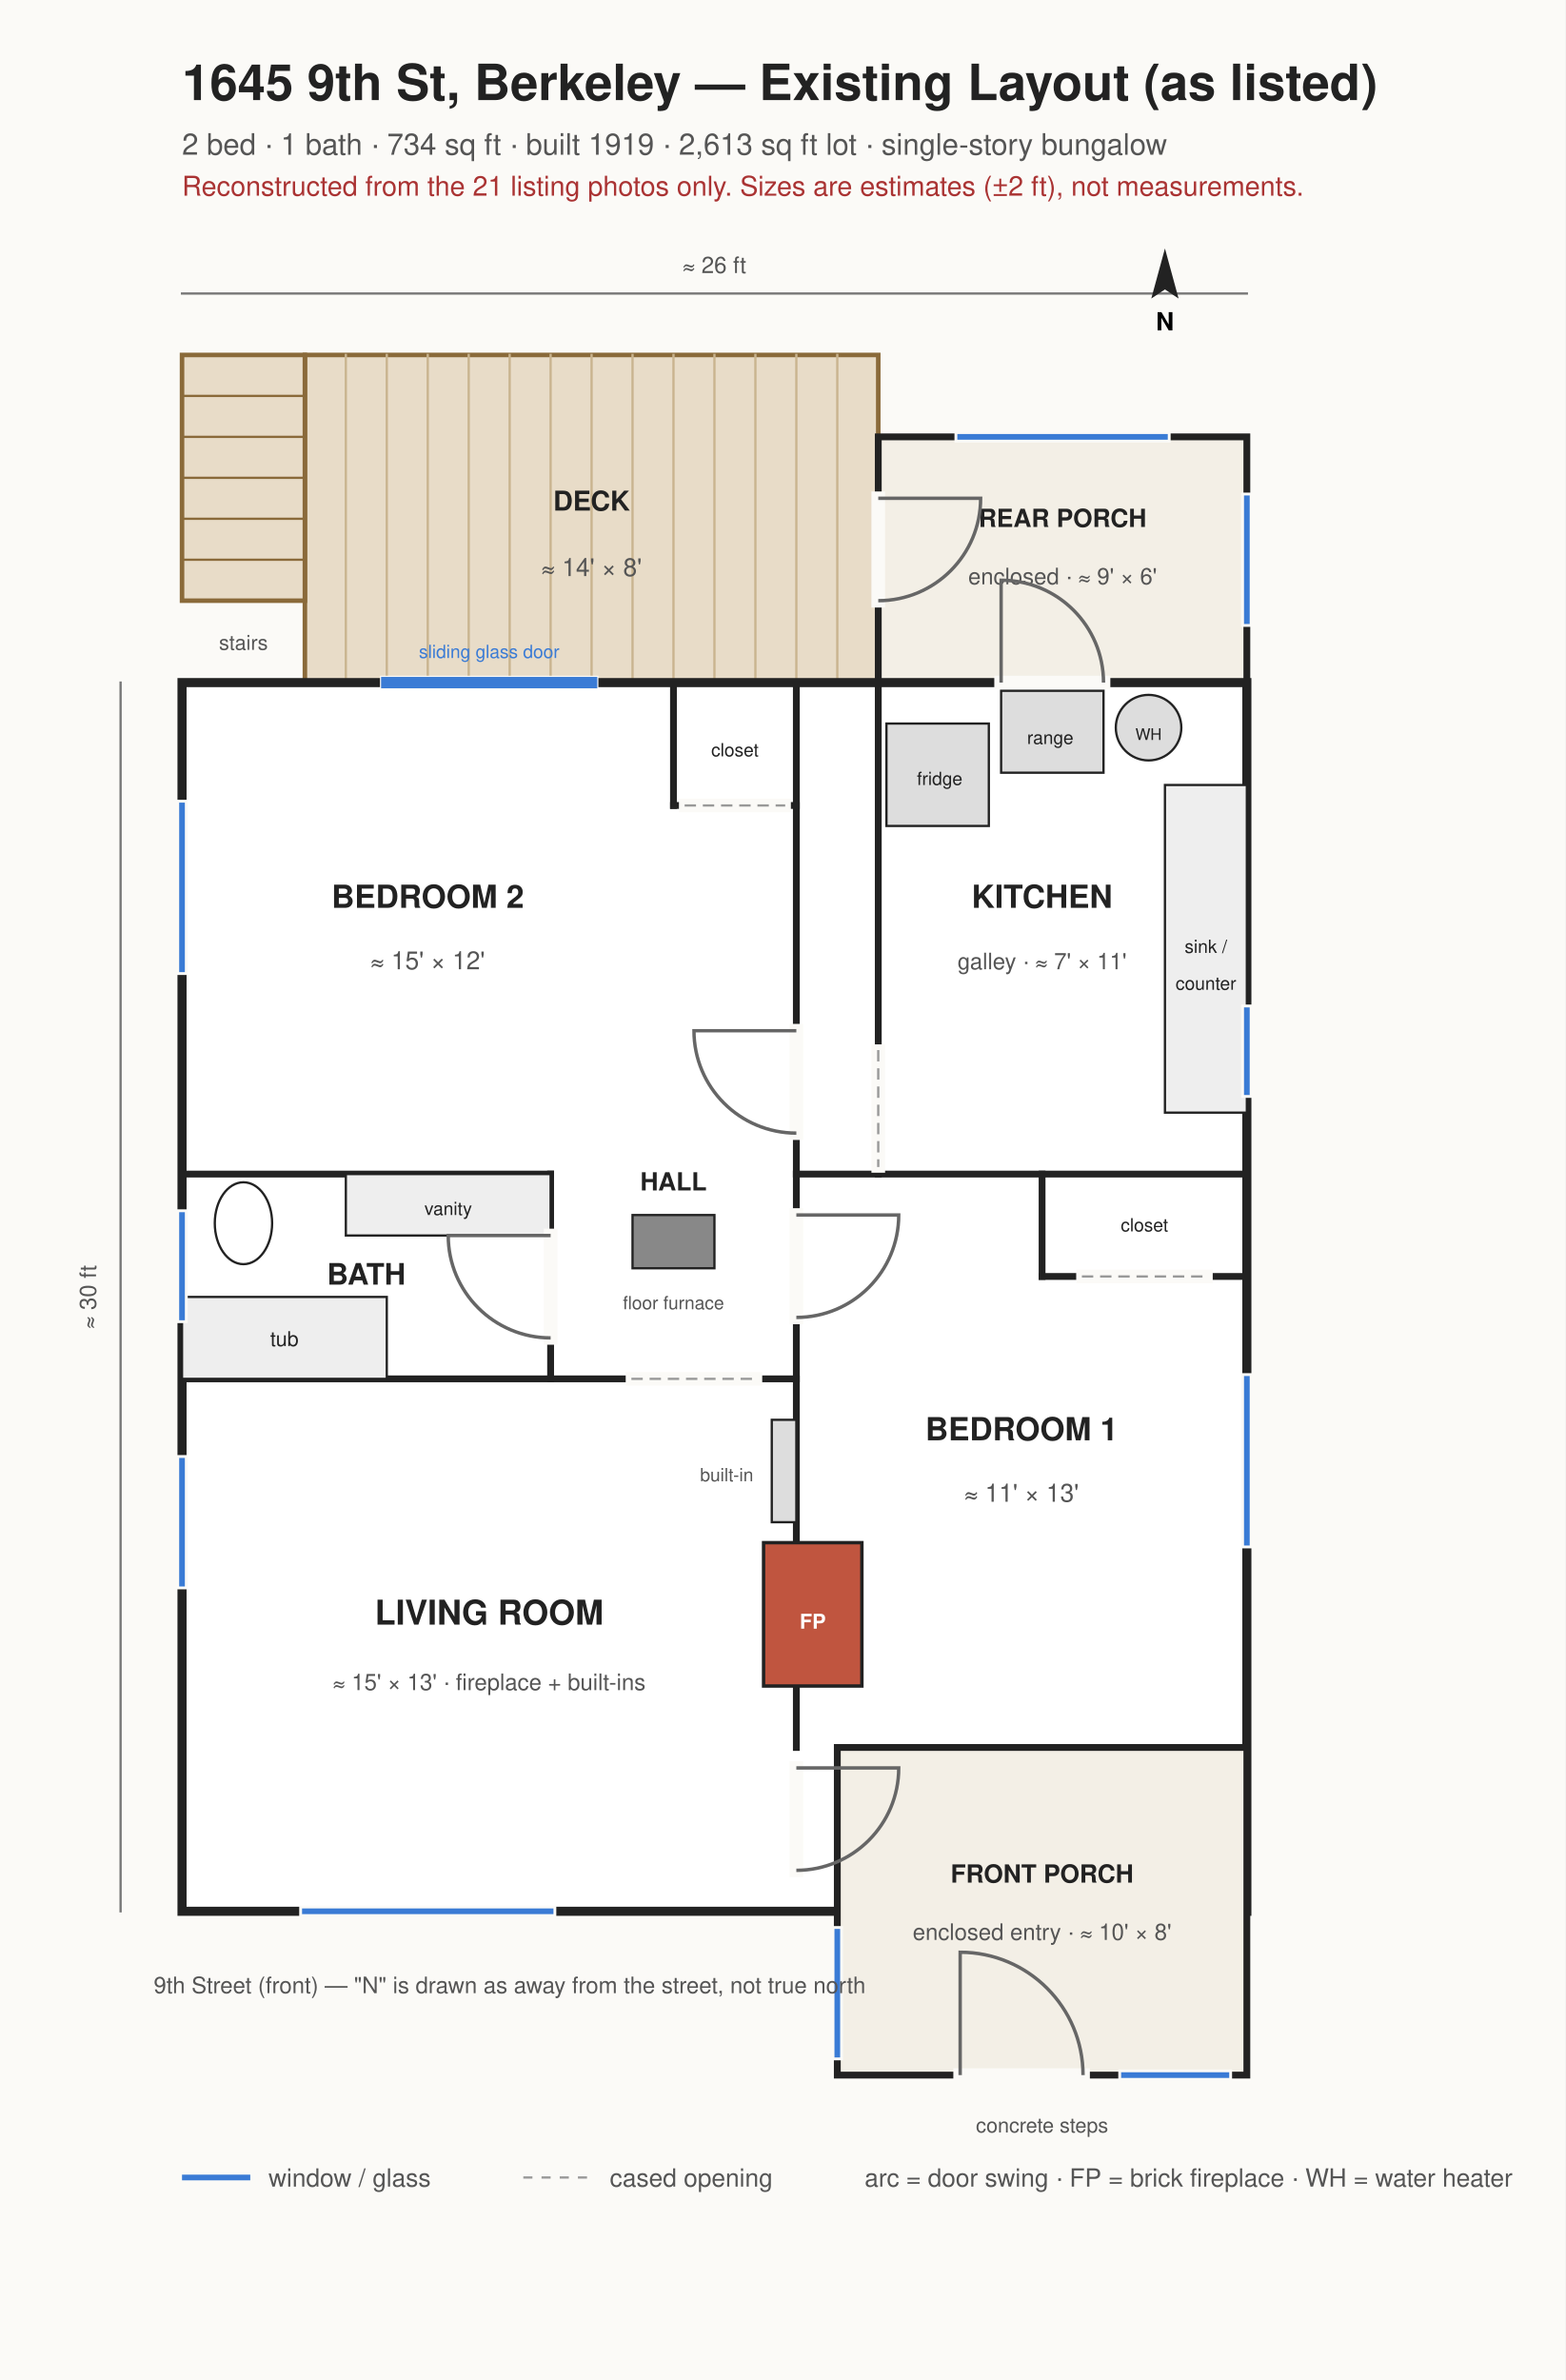
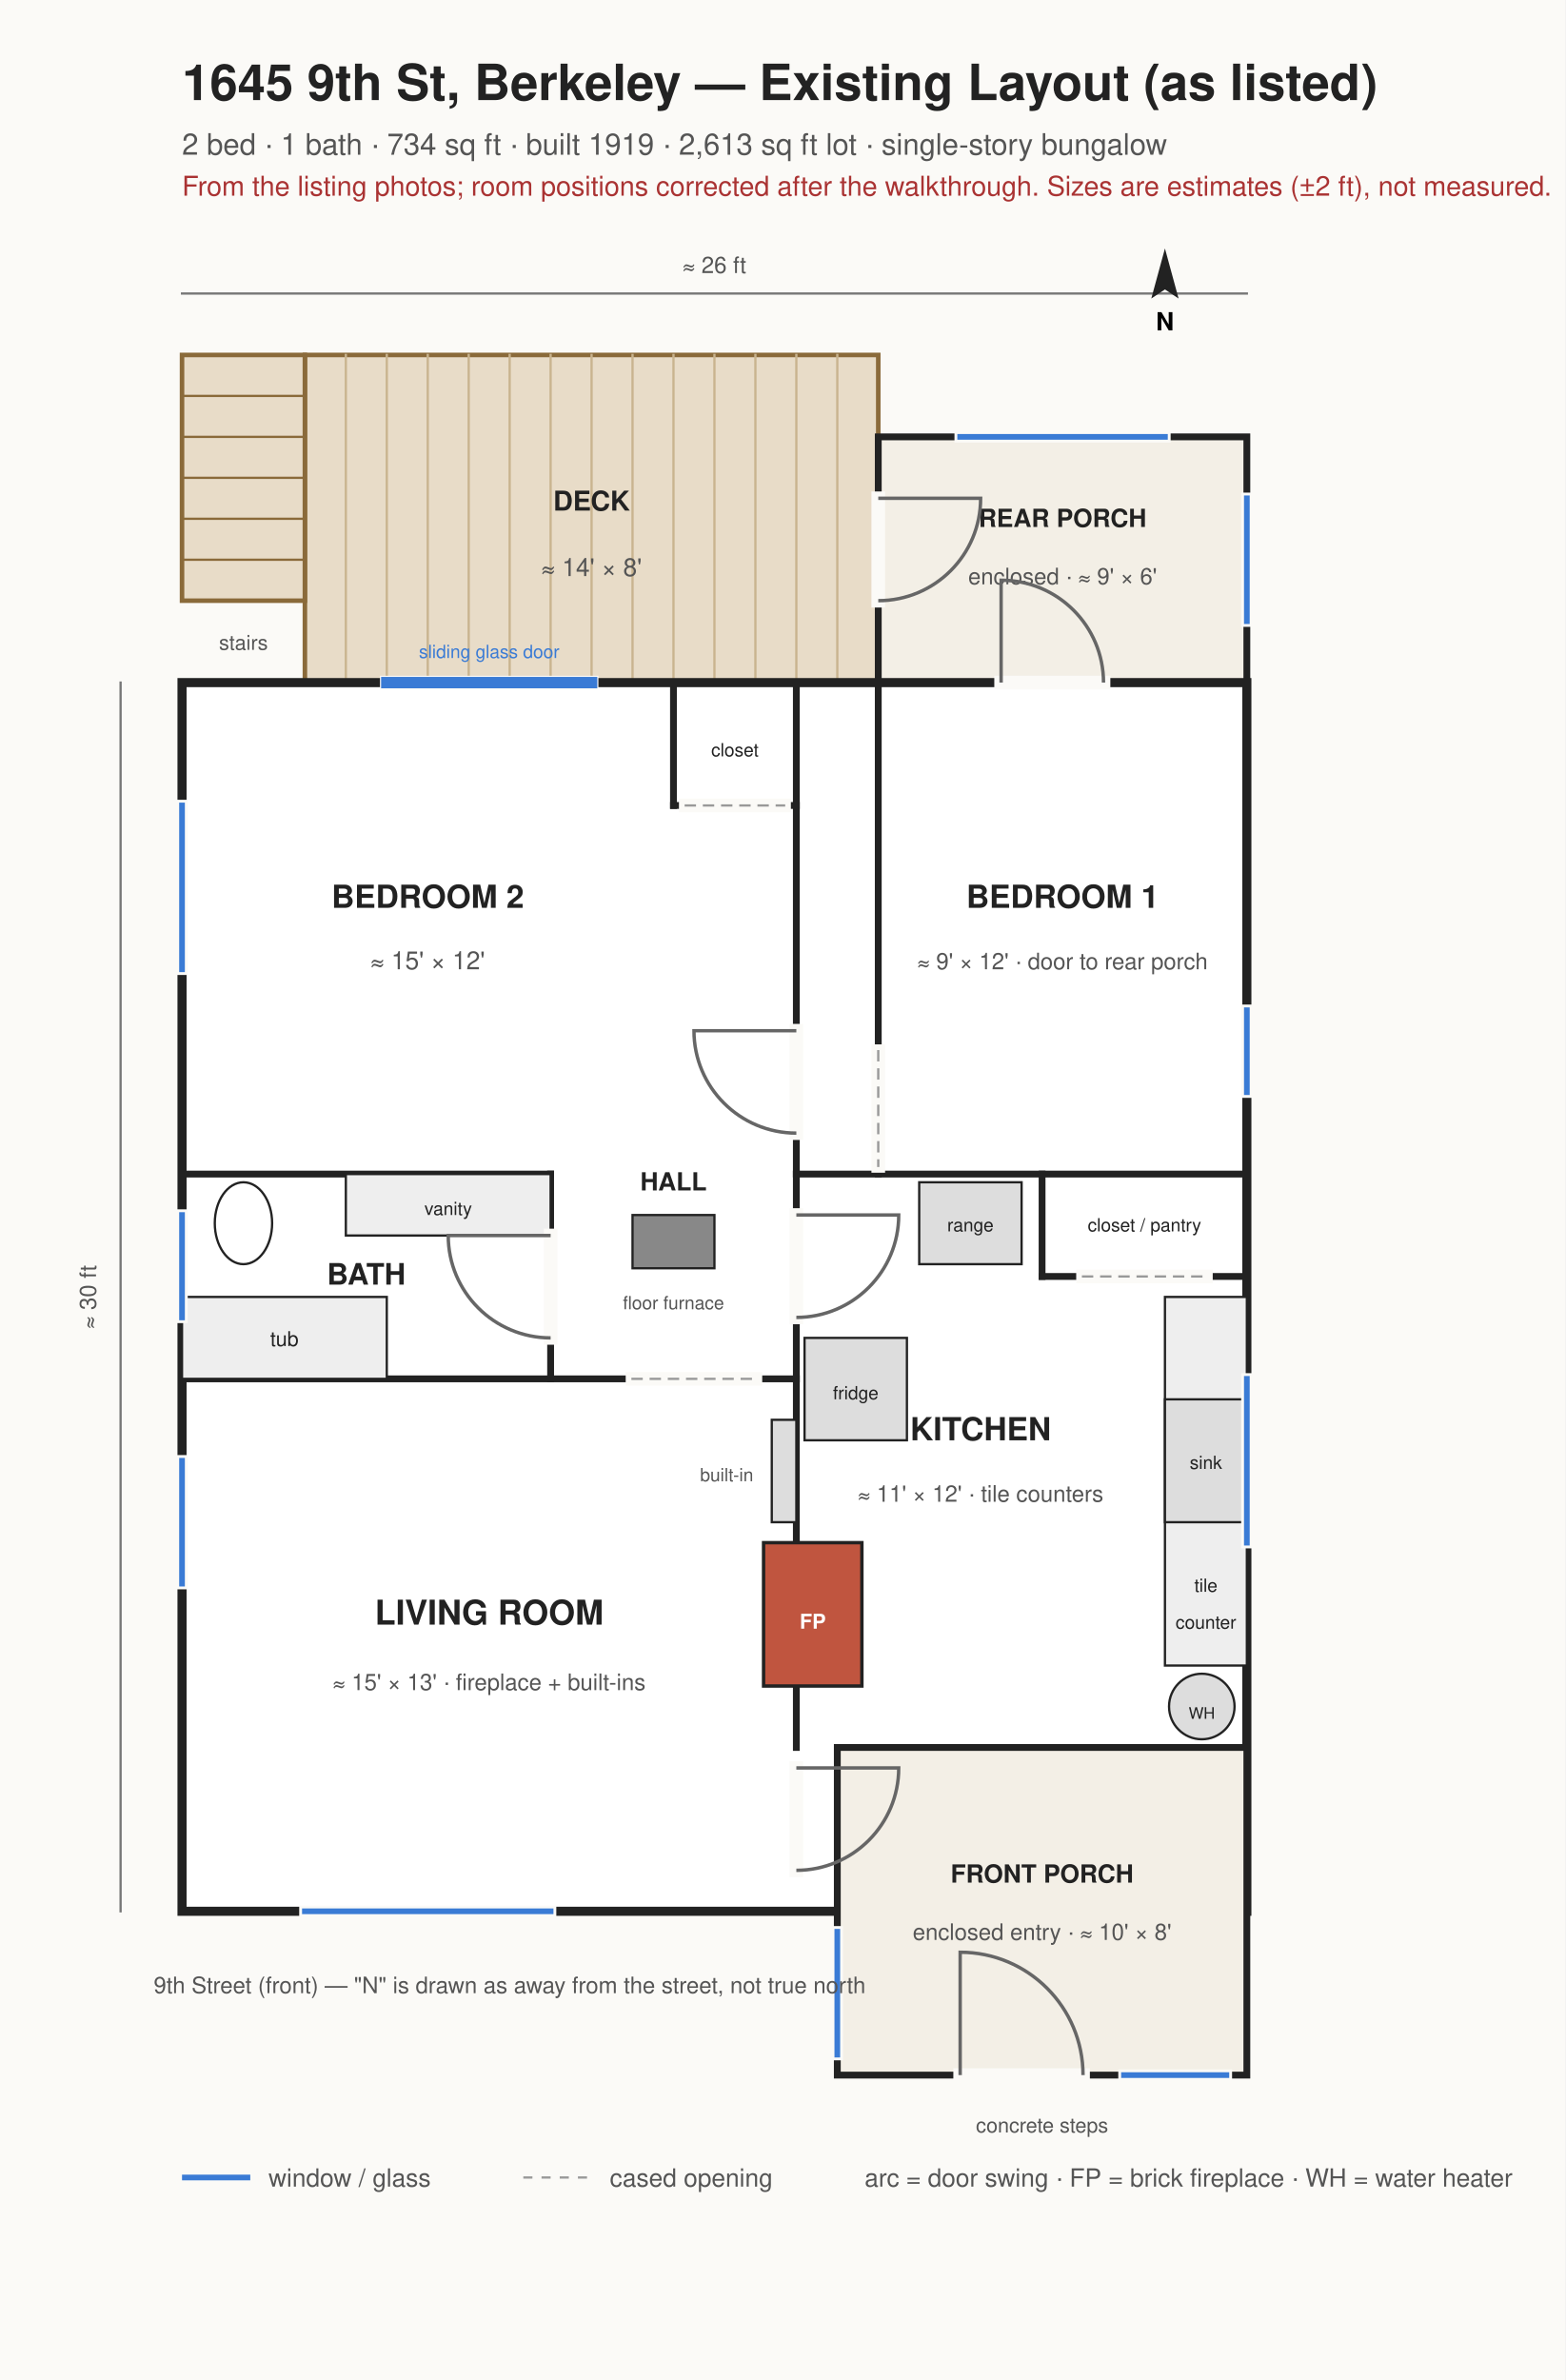
<svg xmlns="http://www.w3.org/2000/svg" width="688" height="1046" viewBox="0 0 688 1046" font-family="Helvetica, Arial, sans-serif">
  <rect width="688" height="1046" fill="#fbfaf7" />
  <text x="80" y="44" font-size="22" font-weight="bold" fill="#222">1645 9th St, Berkeley — Existing Layout (as listed)</text>
  <text x="80" y="68" font-size="13" fill="#555">2 bed · 1 bath · 734 sq ft · built 1919 · 2,613 sq ft lot · single-story bungalow</text>
-   <text x="80" y="86" font-size="12" fill="#a33">Reconstructed from the 21 listing photos only. Sizes are estimates (±2 ft), not measurements.</text>
+   <text x="80" y="86" font-size="12" fill="#a33">From the listing photos; room positions corrected after the walkthrough. Sizes are estimates (±2 ft), not measured.</text>
  <rect x="134" y="156" width="252" height="144" fill="#e8dcc8" stroke="#8a6a3a" stroke-width="2" />
  <line x1="152" y1="156" x2="152" y2="300" stroke="#c9b48f" stroke-width="1" stroke-linecap="square" />
  <line x1="170" y1="156" x2="170" y2="300" stroke="#c9b48f" stroke-width="1" stroke-linecap="square" />
  <line x1="188" y1="156" x2="188" y2="300" stroke="#c9b48f" stroke-width="1" stroke-linecap="square" />
  <line x1="206" y1="156" x2="206" y2="300" stroke="#c9b48f" stroke-width="1" stroke-linecap="square" />
  <line x1="224" y1="156" x2="224" y2="300" stroke="#c9b48f" stroke-width="1" stroke-linecap="square" />
  <line x1="242" y1="156" x2="242" y2="300" stroke="#c9b48f" stroke-width="1" stroke-linecap="square" />
  <line x1="260" y1="156" x2="260" y2="300" stroke="#c9b48f" stroke-width="1" stroke-linecap="square" />
  <line x1="278" y1="156" x2="278" y2="300" stroke="#c9b48f" stroke-width="1" stroke-linecap="square" />
  <line x1="296" y1="156" x2="296" y2="300" stroke="#c9b48f" stroke-width="1" stroke-linecap="square" />
  <line x1="314" y1="156" x2="314" y2="300" stroke="#c9b48f" stroke-width="1" stroke-linecap="square" />
  <line x1="332" y1="156" x2="332" y2="300" stroke="#c9b48f" stroke-width="1" stroke-linecap="square" />
  <line x1="350" y1="156" x2="350" y2="300" stroke="#c9b48f" stroke-width="1" stroke-linecap="square" />
  <line x1="368" y1="156" x2="368" y2="300" stroke="#c9b48f" stroke-width="1" stroke-linecap="square" />
  <text x="260" y="224.4" font-size="12" text-anchor="middle" fill="#222" font-weight="bold">DECK</text>
  <text x="260" y="253.2" font-size="11" text-anchor="middle" fill="#555" font-weight="normal">≈ 14' × 8'</text>
  <rect x="80" y="156" width="54" height="108" fill="#e8dcc8" stroke="#8a6a3a" stroke-width="2" />
  <line x1="80" y1="174" x2="134" y2="174" stroke="#8a6a3a" stroke-width="1" stroke-linecap="square" />
  <line x1="80" y1="192" x2="134" y2="192" stroke="#8a6a3a" stroke-width="1" stroke-linecap="square" />
  <line x1="80" y1="210" x2="134" y2="210" stroke="#8a6a3a" stroke-width="1" stroke-linecap="square" />
  <line x1="80" y1="228" x2="134" y2="228" stroke="#8a6a3a" stroke-width="1" stroke-linecap="square" />
  <line x1="80" y1="246" x2="134" y2="246" stroke="#8a6a3a" stroke-width="1" stroke-linecap="square" />
  <text x="107.0" y="285.6" font-size="9" text-anchor="middle" fill="#555" font-weight="normal">stairs</text>
  <rect x="386" y="192" width="162" height="108" fill="#f3efe6" stroke="#222" stroke-width="3" />
  <text x="467.0" y="231.6" font-size="11" text-anchor="middle" fill="#222" font-weight="bold">REAR PORCH</text>
  <text x="467.0" y="256.8" font-size="10" text-anchor="middle" fill="#555" font-weight="normal">enclosed · ≈ 9' × 6'</text>
  <line x1="422" y1="192" x2="512" y2="192" stroke="#fbfaf7" stroke-width="5" stroke-linecap="square" />
  <line x1="422" y1="192" x2="512" y2="192" stroke="#3a7bd5" stroke-width="2.5" stroke-linecap="square" />
  <line x1="386" y1="219.0" x2="386" y2="264.0" stroke="#fbfaf7" stroke-width="6" stroke-linecap="square" />
  <path d="M386,219.0 L431.0,219.0 A45.0,45.0 0 0 1 386,264.0" fill="none" stroke="#666" stroke-width="1.5" />
  <line x1="548" y1="219.0" x2="548" y2="273.0" stroke="#fbfaf7" stroke-width="5" stroke-linecap="square" />
  <line x1="548" y1="219.0" x2="548" y2="273.0" stroke="#3a7bd5" stroke-width="2.5" stroke-linecap="square" />
  <rect x="80" y="300" width="468" height="540" fill="#fff" stroke="#222" stroke-width="4" />
  <rect x="368" y="768" width="180" height="144" fill="#f3efe6" stroke="#222" stroke-width="3" />
  <text x="458" y="827.4" font-size="11" text-anchor="middle" fill="#222" font-weight="bold">FRONT PORCH</text>
  <text x="458" y="852.6" font-size="10" text-anchor="middle" fill="#555" font-weight="normal">enclosed entry · ≈ 10' × 8'</text>
  <line x1="422" y1="912" x2="476" y2="912" stroke="#fbfaf7" stroke-width="6" stroke-linecap="square" />
  <path d="M422,912 L422,858 A54,54 0 0 1 476,912" fill="none" stroke="#666" stroke-width="1.5" />
  <line x1="368" y1="849.0" x2="368" y2="903.0" stroke="#fbfaf7" stroke-width="5" stroke-linecap="square" />
  <line x1="368" y1="849.0" x2="368" y2="903.0" stroke="#3a7bd5" stroke-width="2.5" stroke-linecap="square" />
  <line x1="494" y1="912" x2="539.0" y2="912" stroke="#fbfaf7" stroke-width="5" stroke-linecap="square" />
  <line x1="494" y1="912" x2="539.0" y2="912" stroke="#3a7bd5" stroke-width="2.5" stroke-linecap="square" />
  <text x="458" y="937.2" font-size="9" text-anchor="middle" fill="#555" font-weight="normal">concrete steps</text>
  <line x1="350" y1="300" x2="350" y2="516" stroke="#222" stroke-width="3" stroke-linecap="square" />
  <line x1="386" y1="300" x2="386" y2="516" stroke="#222" stroke-width="3" stroke-linecap="square" />
  <line x1="350" y1="516" x2="548" y2="516" stroke="#222" stroke-width="3" stroke-linecap="square" />
  <line x1="80" y1="516" x2="242" y2="516" stroke="#222" stroke-width="3" stroke-linecap="square" />
  <line x1="80" y1="606" x2="350" y2="606" stroke="#222" stroke-width="3" stroke-linecap="square" />
  <line x1="242" y1="516" x2="242" y2="606" stroke="#222" stroke-width="3" stroke-linecap="square" />
  <line x1="350" y1="516" x2="350" y2="768" stroke="#222" stroke-width="3" stroke-linecap="square" />
  <line x1="458" y1="516" x2="458" y2="561.0" stroke="#222" stroke-width="3" stroke-linecap="square" />
  <line x1="458" y1="561.0" x2="548" y2="561.0" stroke="#222" stroke-width="3" stroke-linecap="square" />
  <rect x="335.6" y="678" width="43.2" height="63.0" fill="#c0553f" stroke="#222" stroke-width="1.5" />
  <text x="357.2" y="715.8" font-size="9" text-anchor="middle" fill="#fff" font-weight="bold">FP</text>
  <rect x="339.2" y="624" width="10.8" height="45.0" fill="#ddd" stroke="#222" stroke-width="1" />
  <text x="319.4" y="651.0" font-size="8" text-anchor="middle" fill="#555" font-weight="normal">built-in</text>
  <rect x="80" y="570" width="90" height="36" fill="#eee" stroke="#222" stroke-width="1" />
  <text x="125.0" y="591.6" font-size="9" text-anchor="middle" fill="#222" font-weight="normal">tub</text>
  <rect x="152" y="516" width="90" height="27.0" fill="#eee" stroke="#222" stroke-width="1" />
  <text x="197.0" y="534" font-size="8" text-anchor="middle" fill="#222" font-weight="normal">vanity</text>
  <ellipse cx="107.0" cy="537.6" rx="12.6" ry="18" fill="#fff" stroke="#222" stroke-width="1" />
  <rect x="278" y="534" width="36" height="23.4" fill="#888" stroke="#222" stroke-width="1" />
  <text x="296" y="575.4" font-size="8" text-anchor="middle" fill="#555" font-weight="normal">floor furnace</text>
  <text x="161.0" y="564.6" font-size="13" text-anchor="middle" fill="#222" font-weight="bold">BATH</text>
  <text x="296" y="523.2" font-size="11" text-anchor="middle" fill="#222" font-weight="bold">HALL</text>
  <line x1="296" y1="300" x2="296" y2="354" stroke="#222" stroke-width="3" stroke-linecap="square" />
  <line x1="296" y1="354" x2="350" y2="354" stroke="#222" stroke-width="3" stroke-linecap="square" />
  <line x1="301.4" y1="354" x2="344.6" y2="354" stroke="#fbfaf7" stroke-width="6" stroke-linecap="square" />
  <line x1="301.4" y1="354" x2="344.6" y2="354" stroke="#999" stroke-width="1" stroke-linecap="square" stroke-dasharray="4,4" />
  <text x="323.0" y="332.4" font-size="8" text-anchor="middle" fill="#222" font-weight="normal">closet</text>
  <line x1="350" y1="453.0" x2="350" y2="498.0" stroke="#fbfaf7" stroke-width="6" stroke-linecap="square" />
  <path d="M350,453.0 L305.0,453.0 A45.0,45.0 0 0 0 350,498.0" fill="none" stroke="#666" stroke-width="1.5" />
  <line x1="386" y1="462" x2="386" y2="512.4" stroke="#fbfaf7" stroke-width="6" stroke-linecap="square" />
  <line x1="386" y1="462" x2="386" y2="512.4" stroke="#999" stroke-width="1" stroke-linecap="square" stroke-dasharray="4,4" />
  <line x1="440" y1="300" x2="485.0" y2="300" stroke="#fbfaf7" stroke-width="6" stroke-linecap="square" />
  <path d="M440,300 L440,255.0 A45.0,45.0 0 0 1 485.0,300" fill="none" stroke="#666" stroke-width="1.5" />
-   <rect x="389.6" y="318" width="45.0" height="45.0" fill="#ddd" stroke="#222" stroke-width="1" />
-   <text x="413.0" y="345.0" font-size="8" text-anchor="middle" fill="#222" font-weight="normal">fridge</text>
-   <rect x="440" y="303.6" width="45.0" height="36.0" fill="#ddd" stroke="#222" stroke-width="1" />
-   <text x="461.6" y="327.0" font-size="8" text-anchor="middle" fill="#222" font-weight="normal">range</text>
-   <circle cx="504.8" cy="319.8" r="14.4" fill="#ddd" stroke="#222" stroke-width="1" />
-   <text x="504.8" y="325.2" font-size="7" text-anchor="middle" fill="#222" font-weight="normal">WH</text>
-   <rect x="512" y="345.0" width="36" height="144.0" fill="#eee" stroke="#222" stroke-width="1" />
-   <text x="530" y="418.8" font-size="8" text-anchor="middle" fill="#222" font-weight="normal">sink /</text>
-   <text x="530" y="435.0" font-size="8" text-anchor="middle" fill="#222" font-weight="normal">counter</text>
  <line x1="170" y1="300" x2="260" y2="300" stroke="#fbfaf7" stroke-width="6" stroke-linecap="square" />
  <line x1="170" y1="300" x2="260" y2="300" stroke="#3a7bd5" stroke-width="5" stroke-linecap="square" />
  <text x="215.0" y="289.2" font-size="8" text-anchor="middle" fill="#3a7bd5" font-weight="normal">sliding glass door</text>
  <text x="188" y="399.0" font-size="14" text-anchor="middle" fill="#222" font-weight="bold">BEDROOM 2</text>
  <text x="188" y="426" font-size="11" text-anchor="middle" fill="#555" font-weight="normal">≈ 15' × 12'</text>
-   <text x="458" y="399.0" font-size="14" text-anchor="middle" fill="#222" font-weight="bold">KITCHEN</text>
-   <text x="458" y="426" font-size="10" text-anchor="middle" fill="#555" font-weight="normal">galley · ≈ 7' × 11'</text>
+   <text x="467.0" y="399.0" font-size="14" text-anchor="middle" fill="#222" font-weight="bold">BEDROOM 1</text>
+   <text x="467.0" y="426" font-size="10" text-anchor="middle" fill="#555" font-weight="normal">≈ 9' × 12' · door to rear porch</text>
+   <rect x="512" y="570" width="36" height="162" fill="#eee" stroke="#222" stroke-width="1" />
+   <text x="530" y="699.6" font-size="8" text-anchor="middle" fill="#222" font-weight="normal">tile</text>
+   <text x="530" y="715.8" font-size="8" text-anchor="middle" fill="#222" font-weight="normal">counter</text>
+   <rect x="512" y="615.0" width="36" height="54.0" fill="#ddd" stroke="#222" stroke-width="1" />
+   <text x="530" y="645.6" font-size="8" text-anchor="middle" fill="#222" font-weight="normal">sink</text>
+   <rect x="404" y="519.6" width="45.0" height="36.0" fill="#ddd" stroke="#222" stroke-width="1" />
+   <text x="426.5" y="541.2" font-size="8" text-anchor="middle" fill="#222" font-weight="normal">range</text>
+   <rect x="353.6" y="588" width="45.0" height="45.0" fill="#ddd" stroke="#222" stroke-width="1" />
+   <text x="376.1" y="615.0" font-size="8" text-anchor="middle" fill="#222" font-weight="normal">fridge</text>
+   <circle cx="528.2" cy="750" r="14.4" fill="#ddd" stroke="#222" stroke-width="1" />
+   <text x="528.2" y="755.4" font-size="7" text-anchor="middle" fill="#222" font-weight="normal">WH</text>
  <line x1="242" y1="543.0" x2="242" y2="588.0" stroke="#fbfaf7" stroke-width="6" stroke-linecap="square" />
  <path d="M242,543.0 L197.0,543.0 A45.0,45.0 0 0 0 242,588.0" fill="none" stroke="#666" stroke-width="1.5" />
  <line x1="350" y1="534" x2="350" y2="579.0" stroke="#fbfaf7" stroke-width="6" stroke-linecap="square" />
  <path d="M350,534 L395.0,534 A45.0,45.0 0 0 1 350,579.0" fill="none" stroke="#666" stroke-width="1.5" />
  <line x1="476" y1="561.0" x2="530" y2="561.0" stroke="#fbfaf7" stroke-width="6" stroke-linecap="square" />
  <line x1="476" y1="561.0" x2="530" y2="561.0" stroke="#999" stroke-width="1" stroke-linecap="square" stroke-dasharray="4,4" />
  <line x1="278" y1="606" x2="332" y2="606" stroke="#fbfaf7" stroke-width="6" stroke-linecap="square" />
  <line x1="278" y1="606" x2="332" y2="606" stroke="#999" stroke-width="1" stroke-linecap="square" stroke-dasharray="4,4" />
  <line x1="350" y1="777.0" x2="350" y2="822.0" stroke="#fbfaf7" stroke-width="6" stroke-linecap="square" />
  <path d="M350,777.0 L395.0,777.0 A45.0,45.0 0 0 1 350,822.0" fill="none" stroke="#666" stroke-width="1.5" />
  <line x1="80" y1="354" x2="80" y2="426" stroke="#fbfaf7" stroke-width="5" stroke-linecap="square" />
  <line x1="80" y1="354" x2="80" y2="426" stroke="#3a7bd5" stroke-width="2.5" stroke-linecap="square" />
  <line x1="80" y1="534" x2="80" y2="579.0" stroke="#fbfaf7" stroke-width="5" stroke-linecap="square" />
  <line x1="80" y1="534" x2="80" y2="579.0" stroke="#3a7bd5" stroke-width="2.5" stroke-linecap="square" />
  <line x1="80" y1="642" x2="80" y2="696" stroke="#fbfaf7" stroke-width="5" stroke-linecap="square" />
  <line x1="80" y1="642" x2="80" y2="696" stroke="#3a7bd5" stroke-width="2.5" stroke-linecap="square" />
  <line x1="134" y1="840" x2="242" y2="840" stroke="#fbfaf7" stroke-width="5" stroke-linecap="square" />
  <line x1="134" y1="840" x2="242" y2="840" stroke="#3a7bd5" stroke-width="2.5" stroke-linecap="square" />
  <line x1="548" y1="606" x2="548" y2="678" stroke="#fbfaf7" stroke-width="5" stroke-linecap="square" />
  <line x1="548" y1="606" x2="548" y2="678" stroke="#3a7bd5" stroke-width="2.5" stroke-linecap="square" />
  <line x1="548" y1="444" x2="548" y2="480" stroke="#fbfaf7" stroke-width="5" stroke-linecap="square" />
  <line x1="548" y1="444" x2="548" y2="480" stroke="#3a7bd5" stroke-width="2.5" stroke-linecap="square" />
-   <text x="449.0" y="633.0" font-size="14" text-anchor="middle" fill="#222" font-weight="bold">BEDROOM 1</text>
-   <text x="449.0" y="660" font-size="11" text-anchor="middle" fill="#555" font-weight="normal">≈ 11' × 13'</text>
-   <text x="503.0" y="541.2" font-size="8" text-anchor="middle" fill="#222" font-weight="normal">closet</text>
+   <text x="431.0" y="633.0" font-size="14" text-anchor="middle" fill="#222" font-weight="bold">KITCHEN</text>
+   <text x="431.0" y="660" font-size="10" text-anchor="middle" fill="#555" font-weight="normal">≈ 11' × 12' · tile counters</text>
+   <text x="503.0" y="541.2" font-size="8" text-anchor="middle" fill="#222" font-weight="normal">closet / pantry</text>
  <text x="215.0" y="714" font-size="15" text-anchor="middle" fill="#222" font-weight="bold">LIVING ROOM</text>
  <text x="215.0" y="742.8" font-size="10" text-anchor="middle" fill="#555" font-weight="normal">≈ 15' × 13' · fireplace + built-ins</text>
  <line x1="53.0" y1="300" x2="53.0" y2="840" stroke="#777" stroke-width="1" stroke-linecap="square" />
  <text transform="translate(42.2,570) rotate(-90)" font-size="10" text-anchor="middle" fill="#555">≈ 30 ft</text>
  <line x1="80" y1="129.0" x2="548" y2="129.0" stroke="#777" stroke-width="1" stroke-linecap="square" />
  <text x="314" y="120" font-size="10" text-anchor="middle" fill="#555" font-weight="normal">≈ 26 ft</text>
  <g transform="translate(512,127.2)">
    <polygon points="0,-18 6,4 0,0 -6,4" fill="#222" />
    <text x="0" y="18" font-size="11" text-anchor="middle" font-weight="bold">N</text>
  </g>
  <text x="224" y="876" font-size="10" text-anchor="middle" fill="#555" font-weight="normal">9th Street (front) — "N" is drawn as away from the street, not true north</text>
  <line x1="80" y1="957.0" x2="110" y2="957.0" stroke="#3a7bd5" stroke-width="2.5" />
  <text x="118" y="961.0" font-size="11" fill="#555">window / glass</text>
  <line x1="230" y1="957.0" x2="260" y2="957.0" stroke="#999" stroke-width="1" stroke-dasharray="4,4" />
  <text x="268" y="961.0" font-size="11" fill="#555">cased opening</text>
  <text x="380" y="961.0" font-size="11" fill="#555">arc = door swing · FP = brick fireplace · WH = water heater</text>
</svg>
